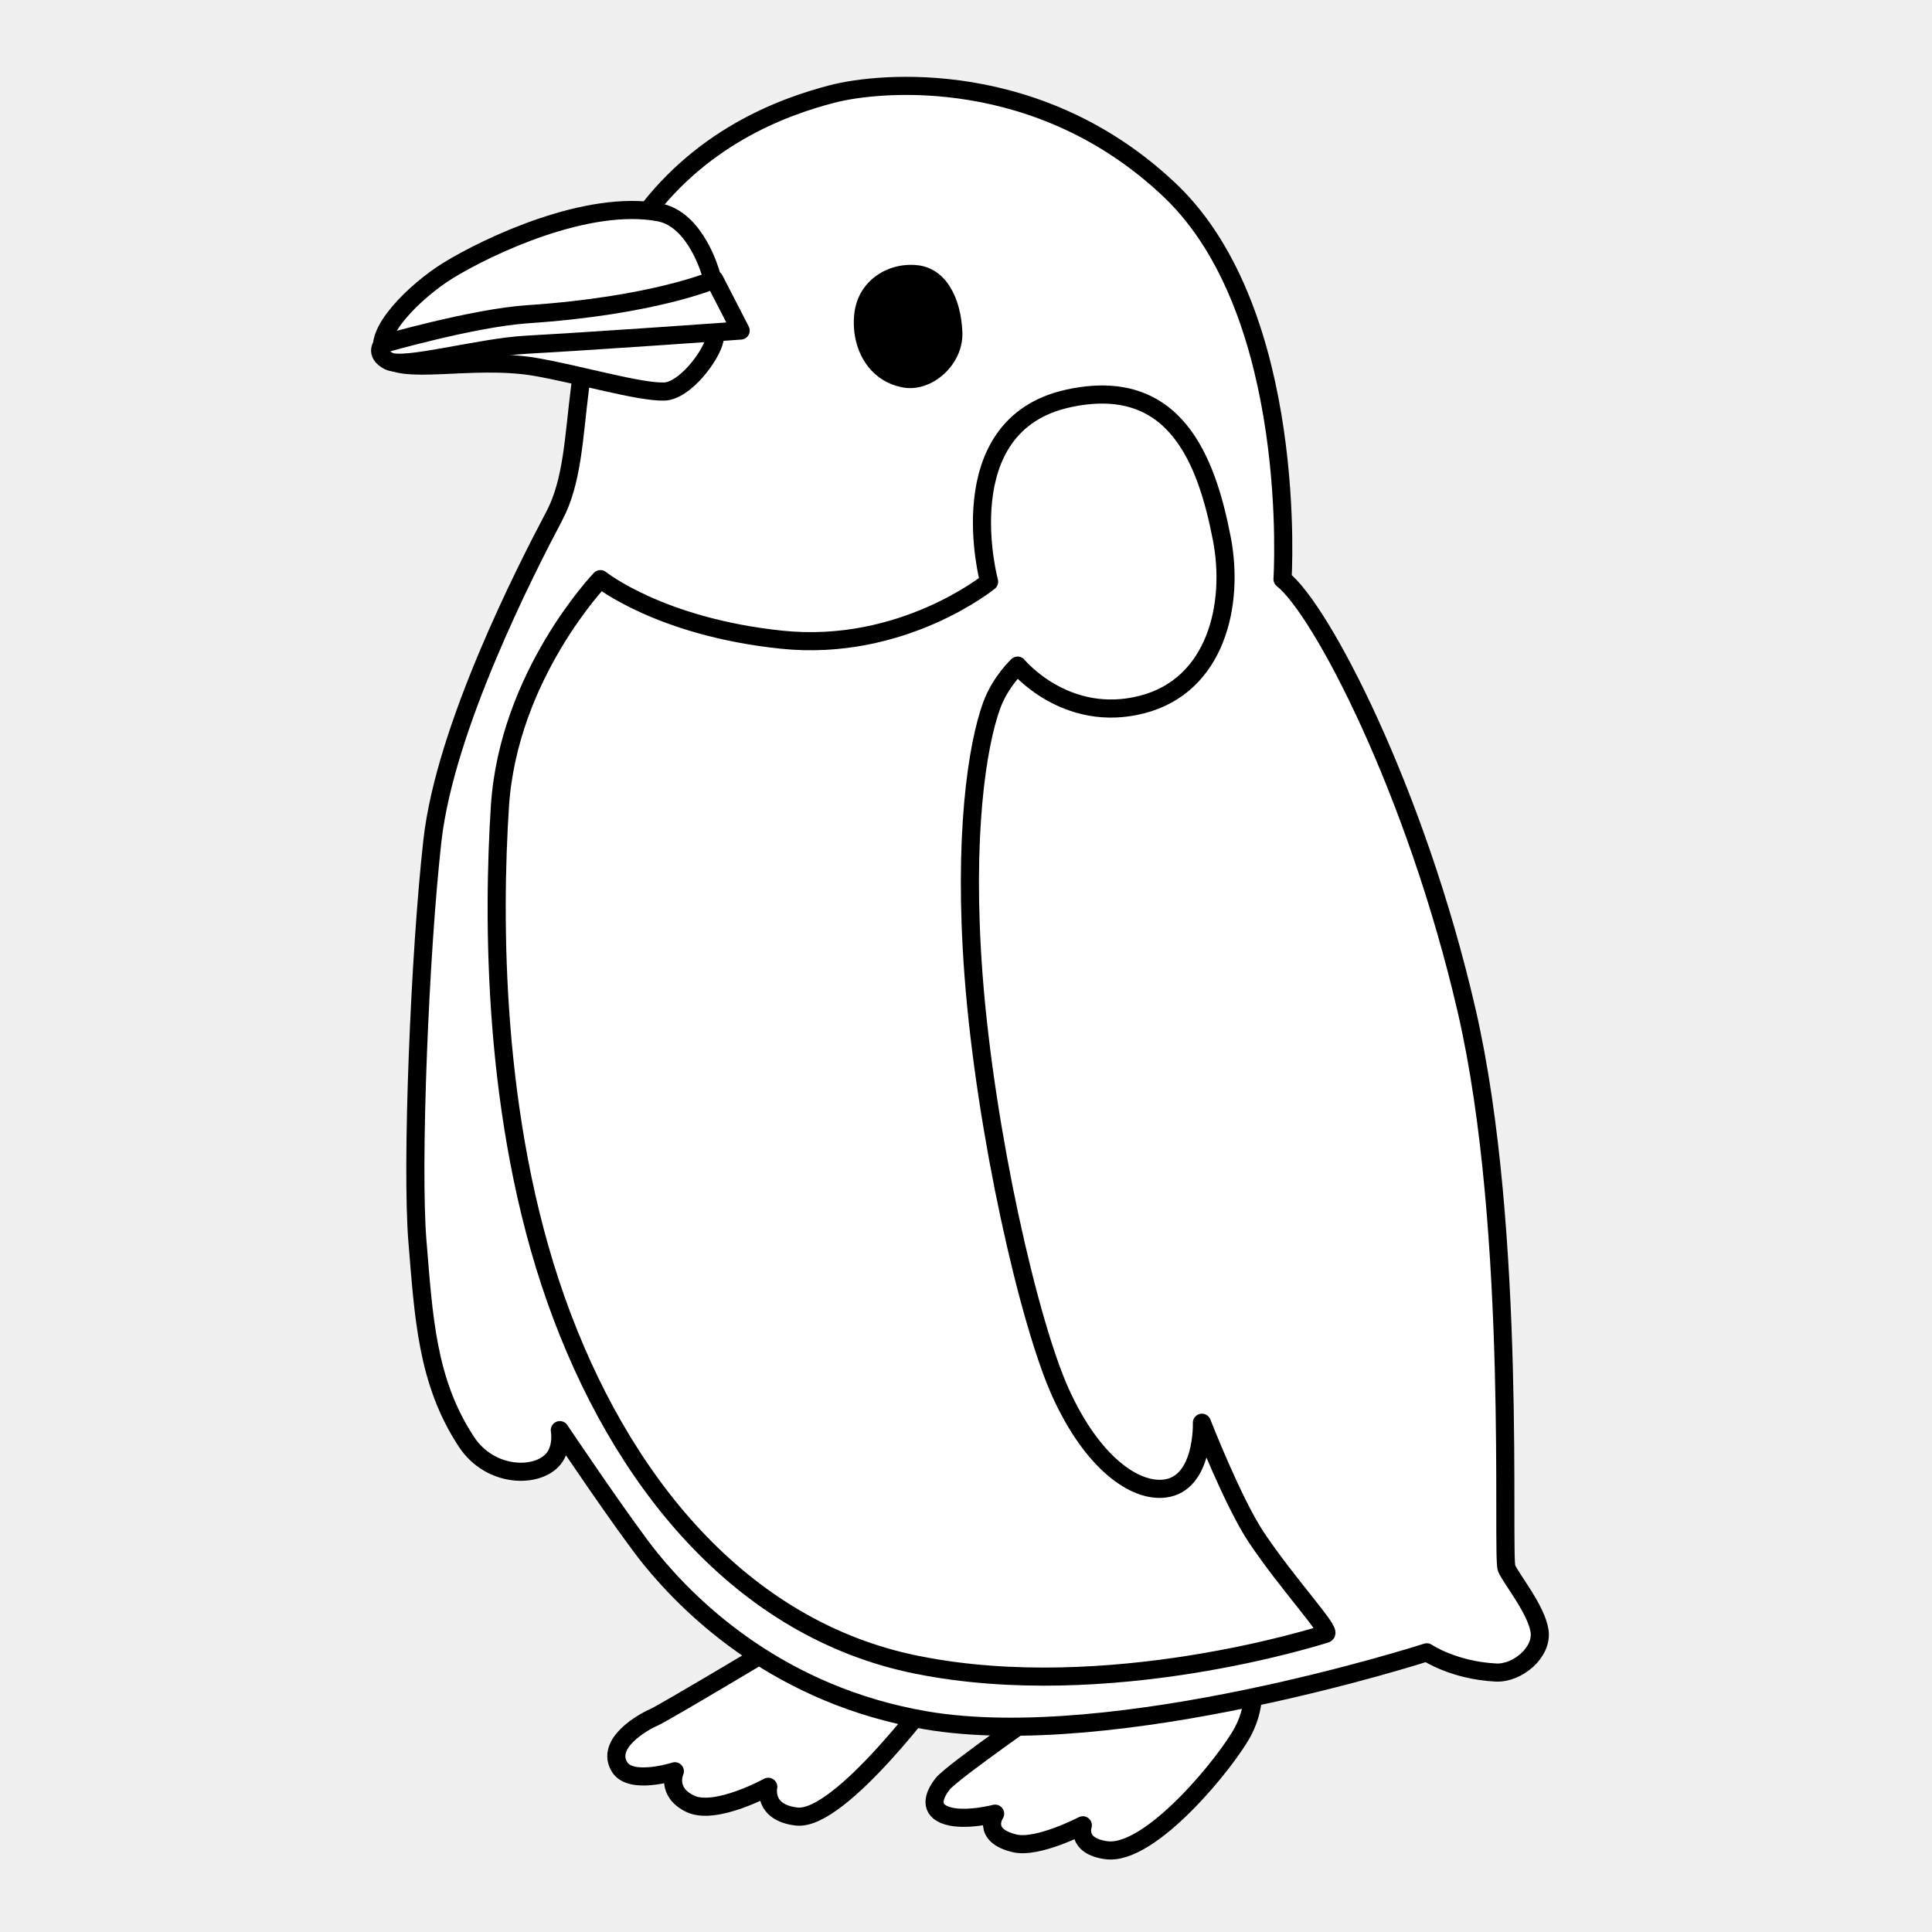
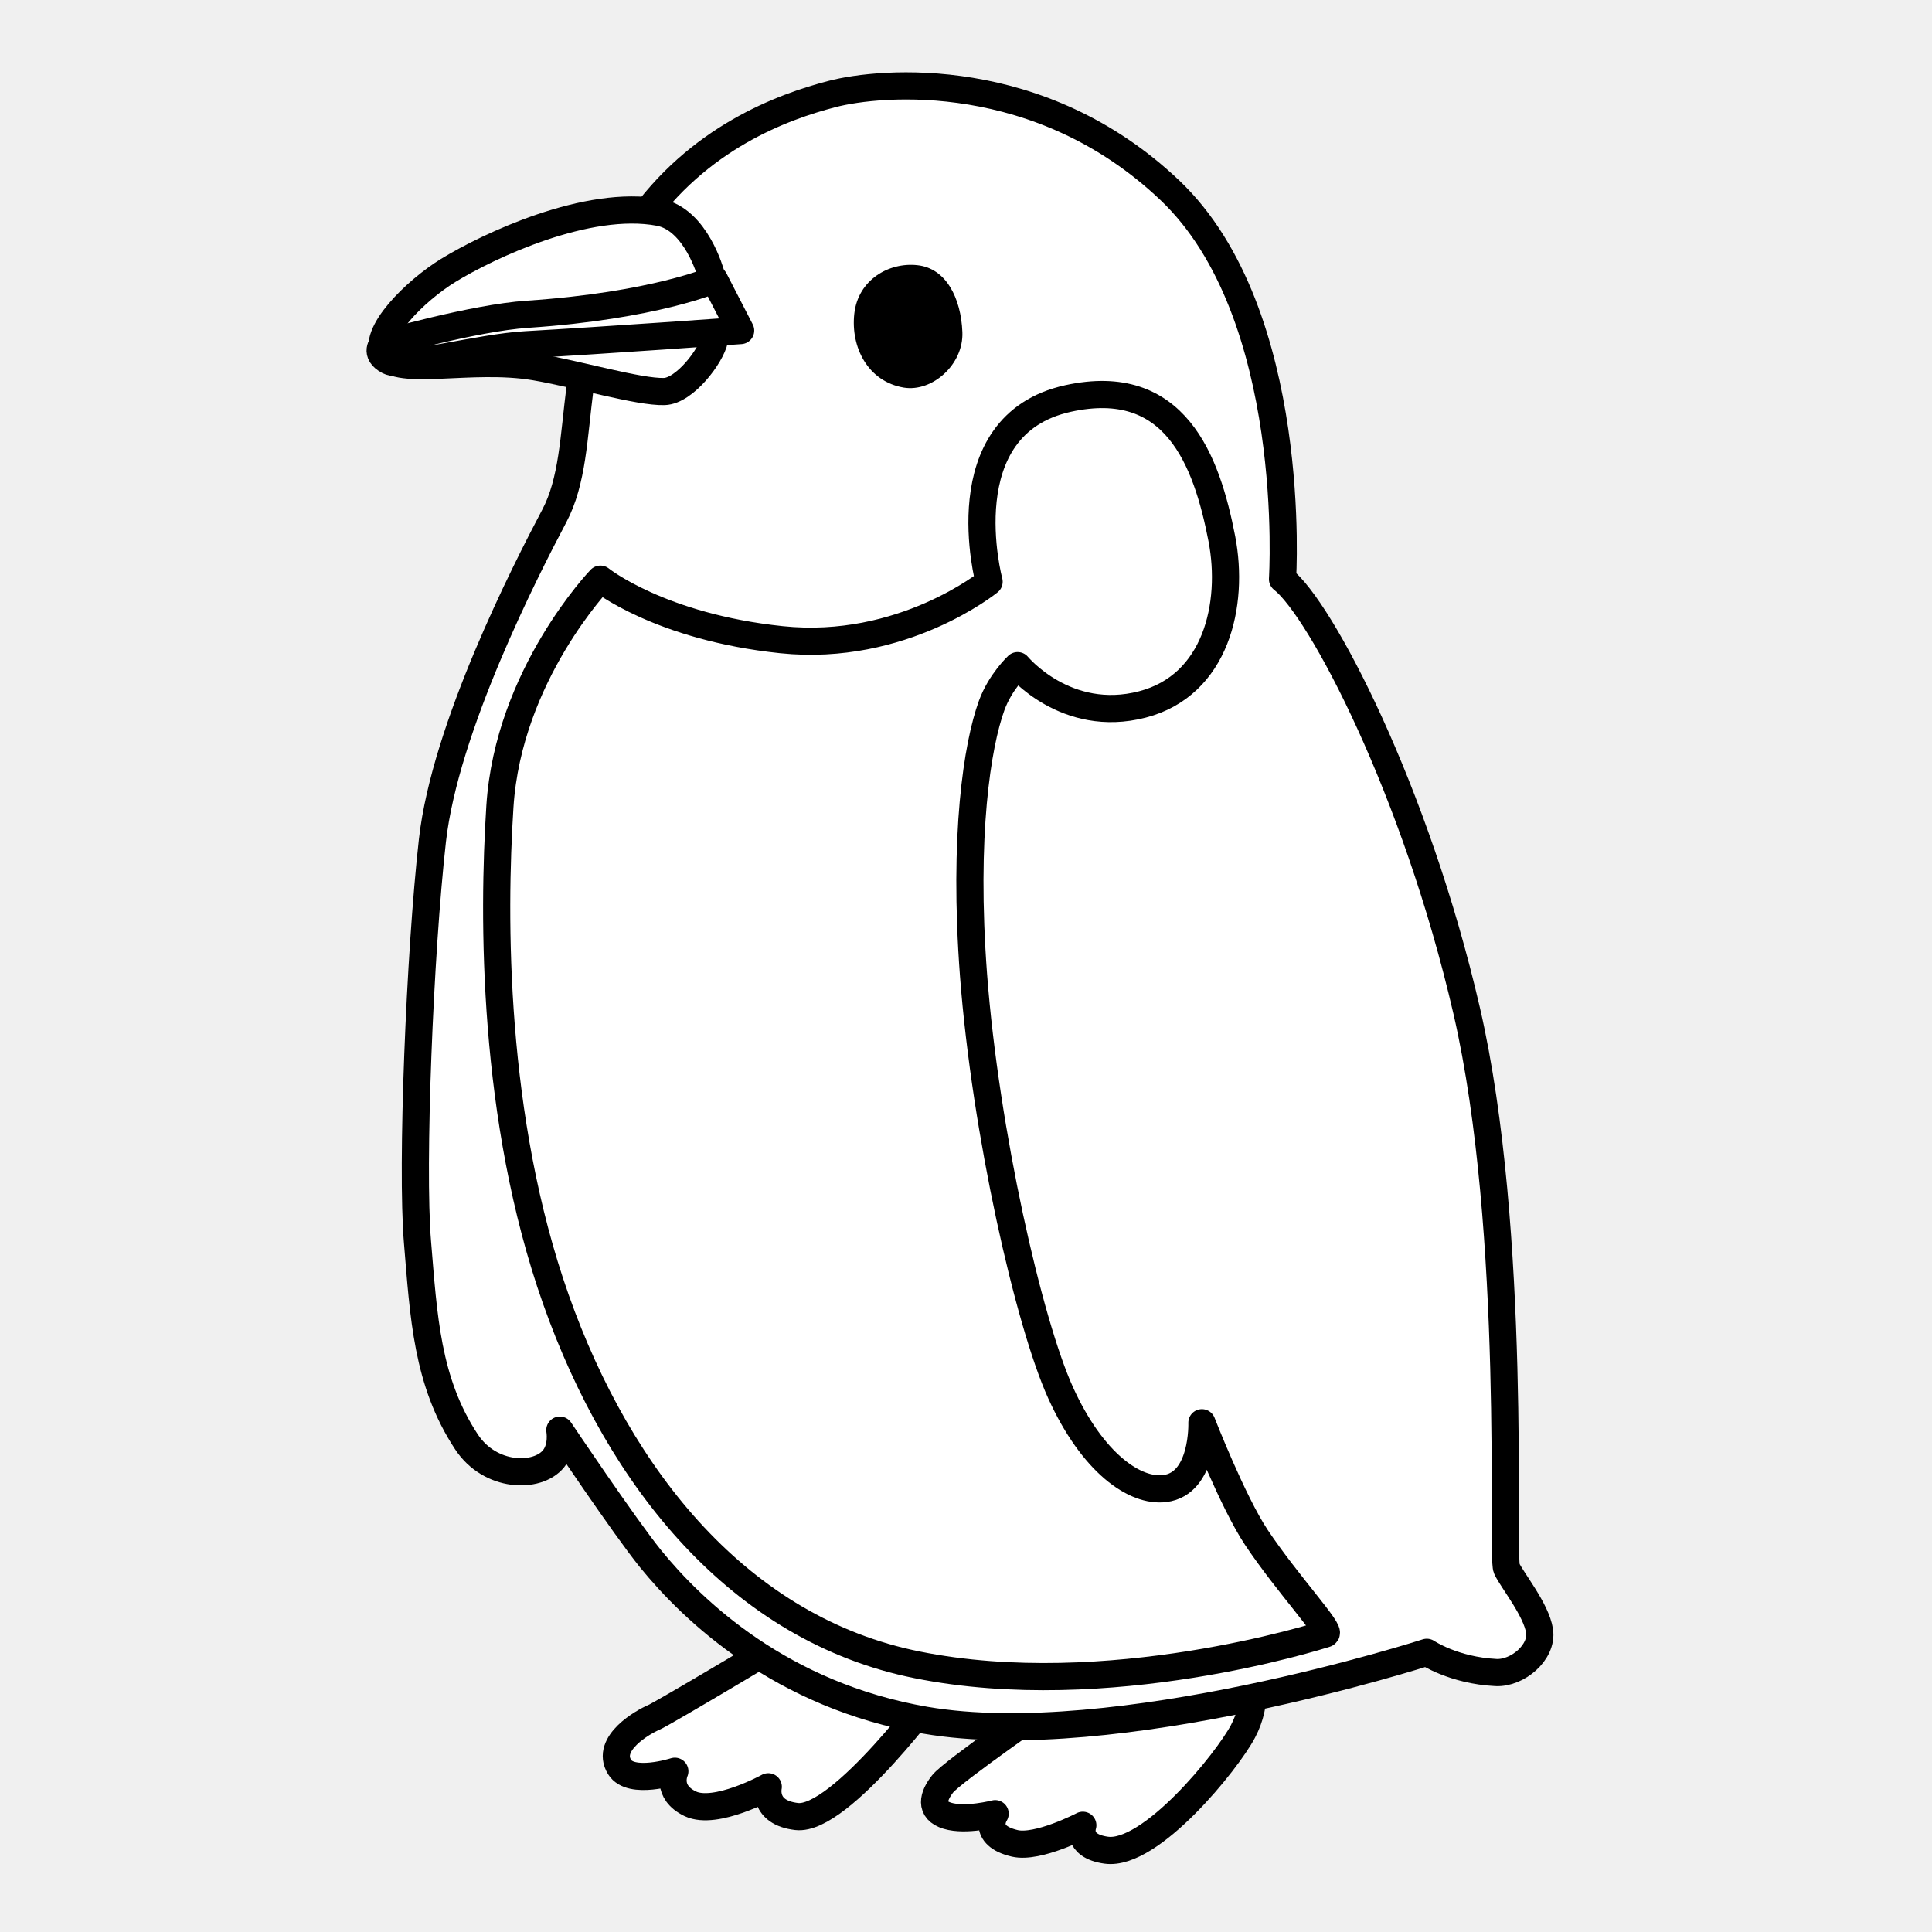
<svg xmlns="http://www.w3.org/2000/svg" version="1.1" id="Penguin" x="0px" y="0px" viewBox="0 0 128 128" style="enable-background:new 0 0 128 128;" xml:space="preserve">
-   <path d="M69.77,112.75c0,0-6.69,4.63-7.32,5.44c-0.63,0.8-0.9,1.74,0.32,2.11s3.16-0.14,3.16-0.14  s-0.97,1.44,1.31,1.97c1.53,0.35,4.5-1.2,4.5-1.2s-0.49,1.37,1.55,1.65c2.94,0.41,8.02-5.9,9.06-7.87s0.56-3.66,0.56-3.66  L69.77,112.75z" fill="#ffffff" stroke="#000000" stroke-width="1.2" stroke-linecap="round" stroke-linejoin="round" />
-   <path d="M52.17,108.59c0,0-8.21,4.92-8.87,5.2c-0.66,0.28-3.22,1.71-2.25,3.28c0.75,1.22,3.66,0.28,3.66,0.28  s-0.63,1.37,1.03,2.16c1.67,0.79,5.16-1.13,5.16-1.13s-0.39,1.71,1.88,1.97c2.91,0.34,9.39-8.54,9.39-8.54L52.17,108.59z" fill="#ffffff" stroke="#000000" stroke-width="1.2" stroke-linecap="round" stroke-linejoin="round" />
-   <path d="M84.97,38.37c0,0,1.13-17.6-7.46-25.76S58.36,5.38,55.12,6.23c-3.24,0.84-8.88,2.88-12.86,8.63  c-5.26,7.6-3.1,14.73-5.54,19.33c-1.92,3.63-7.23,14.03-8.07,21.49s-1.41,21.59-0.99,26.61c0.41,4.91,0.61,9.24,3.24,13.23  c1.57,2.39,4.7,2.44,5.77,1.13c0.63-0.77,0.42-1.9,0.42-1.9s4.28,6.38,6.01,8.52c2.82,3.47,8.67,9.06,18.21,10.7  c12.58,2.16,33.22-4.5,33.22-4.5s1.77,1.2,4.58,1.34c1.43,0.07,3.1-1.34,2.89-2.75c-0.21-1.41-1.83-3.38-2.18-4.15  c-0.35-0.77,0.73-22.31-2.65-36.95S87.5,40.34,84.97,38.37z" fill="#ffffff" stroke="#000000" stroke-width="1.2" stroke-linecap="round" stroke-linejoin="round" />
+   <path d="M69.77,112.75c0,0-6.69,4.63-7.32,5.44c-0.63,0.8-0.9,1.74,0.32,2.11s3.16-0.14,3.16-0.14  s-0.97,1.44,1.31,1.97c1.53,0.35,4.5-1.2,4.5-1.2s-0.49,1.37,1.55,1.65c2.94,0.41,8.02-5.9,9.06-7.87s0.56-3.66,0.56-3.66  L69.77,112.75z" fill="#ffffff" stroke="#000000" stroke-width="1.8" stroke-linecap="round" stroke-linejoin="round" />
+   <path d="M52.17,108.59c0,0-8.21,4.92-8.87,5.2c-0.66,0.28-3.22,1.71-2.25,3.28c0.75,1.22,3.66,0.28,3.66,0.28  s-0.63,1.37,1.03,2.16c1.67,0.79,5.16-1.13,5.16-1.13s-0.39,1.71,1.88,1.97c2.91,0.34,9.39-8.54,9.39-8.54L52.17,108.59z" fill="#ffffff" stroke="#000000" stroke-width="1.8" stroke-linecap="round" stroke-linejoin="round" />
+   <path d="M84.97,38.37c0,0,1.13-17.6-7.46-25.76S58.36,5.38,55.12,6.23c-3.24,0.84-8.88,2.88-12.86,8.63  c-5.26,7.6-3.1,14.73-5.54,19.33c-1.92,3.63-7.23,14.03-8.07,21.49s-1.41,21.59-0.99,26.61c0.41,4.91,0.61,9.24,3.24,13.23  c1.57,2.39,4.7,2.44,5.77,1.13c0.63-0.77,0.42-1.9,0.42-1.9s4.28,6.38,6.01,8.52c2.82,3.47,8.67,9.06,18.21,10.7  c12.58,2.16,33.22-4.5,33.22-4.5s1.77,1.2,4.58,1.34c1.43,0.07,3.1-1.34,2.89-2.75c-0.21-1.41-1.83-3.38-2.18-4.15  c-0.35-0.77,0.73-22.31-2.65-36.95S87.5,40.34,84.97,38.37z" fill="#ffffff" stroke="#000000" stroke-width="1.8" stroke-linecap="round" stroke-linejoin="round" />
  <linearGradient id="SVGID_1_" gradientUnits="userSpaceOnUse" x1="55.562" y1="105.748" x2="69.459" y2="34.253">
    <stop offset="0.362" style="stop-color:#FFFFFF" />
    <stop offset="0.412" style="stop-color:#FFFAEF" />
    <stop offset="0.51" style="stop-color:#FFEDC7" />
    <stop offset="0.646" style="stop-color:#FFD985" />
    <stop offset="0.788" style="stop-color:#FFC139" />
    <stop offset="0.817" style="stop-color:#FFB92E" />
    <stop offset="0.944" style="stop-color:#FF9700" />
  </linearGradient>
-   <path d="M39.78,38.37c0,0-6.1,6.34-6.66,15.06c-0.47,7.33-0.52,20.69,3.71,32.66  s12.25,21.87,23.93,24.21c12.64,2.54,26.65-1.92,27.08-2.06c0.42-0.14-2.53-3.28-4.6-6.38c-1.57-2.36-3.61-7.6-3.61-7.6  s0.14,4.04-2.46,4.36c-1.98,0.25-4.79-1.69-6.9-6.34c-2.11-4.65-4.98-17.27-5.77-27.66c-0.7-9.29,0.25-15.27,1.2-17.88  c0.57-1.57,1.72-2.64,1.72-2.64s3.2,3.89,8.27,2.57c4.88-1.27,6.1-6.62,5.26-10.98c-1.01-5.21-3.1-10.84-10.18-9.29  c-8.04,1.76-5.24,12.14-5.24,12.14s-5.74,4.68-13.76,3.84C43.72,41.54,39.78,38.37,39.78,38.37z" fill="#ffffff" stroke="#000000" stroke-width="1.2" stroke-linecap="round" stroke-linejoin="round" />
-   <path d="M47.1,18.15c0,0-0.97-3.62-3.43-4.08c-4.74-0.89-11.31,2.21-13.98,3.85  c-2.16,1.33-5.12,4.22-4.22,5.63s5.77,0.05,9.95,0.75c2.89,0.49,6.9,1.69,8.59,1.64c1.35-0.04,3.1-2.35,3.33-3.43  C47.57,21.43,47.57,19.51,47.1,18.15z" fill="#ffffff" stroke="#000000" stroke-width="1.2" stroke-linecap="round" stroke-linejoin="round" />
-   <path d="M47.33,18.52c0,0-3.99,1.74-12.39,2.3c-3.56,0.24-9.57,1.97-9.57,1.97s-0.61,0.61,0.38,1.13  c0.99,0.52,6.01-0.91,9.1-1.08c5.02-0.28,14.22-0.94,14.22-0.94L47.33,18.52z" fill="#ffffff" stroke="#000000" stroke-width="1.2" stroke-linecap="round" stroke-linejoin="round" />
+   <path d="M39.78,38.37c0,0-6.1,6.34-6.66,15.06c-0.47,7.33-0.52,20.69,3.71,32.66  s12.25,21.87,23.93,24.21c12.64,2.54,26.65-1.92,27.08-2.06c0.42-0.14-2.53-3.28-4.6-6.38c-1.57-2.36-3.61-7.6-3.61-7.6  s0.14,4.04-2.46,4.36c-1.98,0.25-4.79-1.69-6.9-6.34c-2.11-4.65-4.98-17.27-5.77-27.66c-0.7-9.29,0.25-15.27,1.2-17.88  c0.57-1.57,1.72-2.64,1.72-2.64s3.2,3.89,8.27,2.57c4.88-1.27,6.1-6.62,5.26-10.98c-1.01-5.21-3.1-10.84-10.18-9.29  c-8.04,1.76-5.24,12.14-5.24,12.14s-5.74,4.68-13.76,3.84C43.72,41.54,39.78,38.37,39.78,38.37z" fill="#ffffff" stroke="#000000" stroke-width="1.8" stroke-linecap="round" stroke-linejoin="round" />
+   <path d="M47.1,18.15c0,0-0.97-3.62-3.43-4.08c-4.74-0.89-11.31,2.21-13.98,3.85  c-2.16,1.33-5.12,4.22-4.22,5.63s5.77,0.05,9.95,0.75c2.89,0.49,6.9,1.69,8.59,1.64c1.35-0.04,3.1-2.35,3.33-3.43  C47.57,21.43,47.57,19.51,47.1,18.15z" fill="#ffffff" stroke="#000000" stroke-width="1.8" stroke-linecap="round" stroke-linejoin="round" />
+   <path d="M47.33,18.52c0,0-3.99,1.74-12.39,2.3c-3.56,0.24-9.57,1.97-9.57,1.97s-0.61,0.61,0.38,1.13  c0.99,0.52,6.01-0.91,9.1-1.08c5.02-0.28,14.22-0.94,14.22-0.94L47.33,18.52z" fill="#ffffff" stroke="#000000" stroke-width="1.8" stroke-linecap="round" stroke-linejoin="round" />
  <path d="M63.76,22c0.09,2.15-2,3.99-3.88,3.68c-2.37-0.4-3.53-2.66-3.28-4.9s2.29-3.42,4.18-3.21  C62.68,17.77,63.67,19.75,63.76,22z" fill="#000000" />
</svg>
